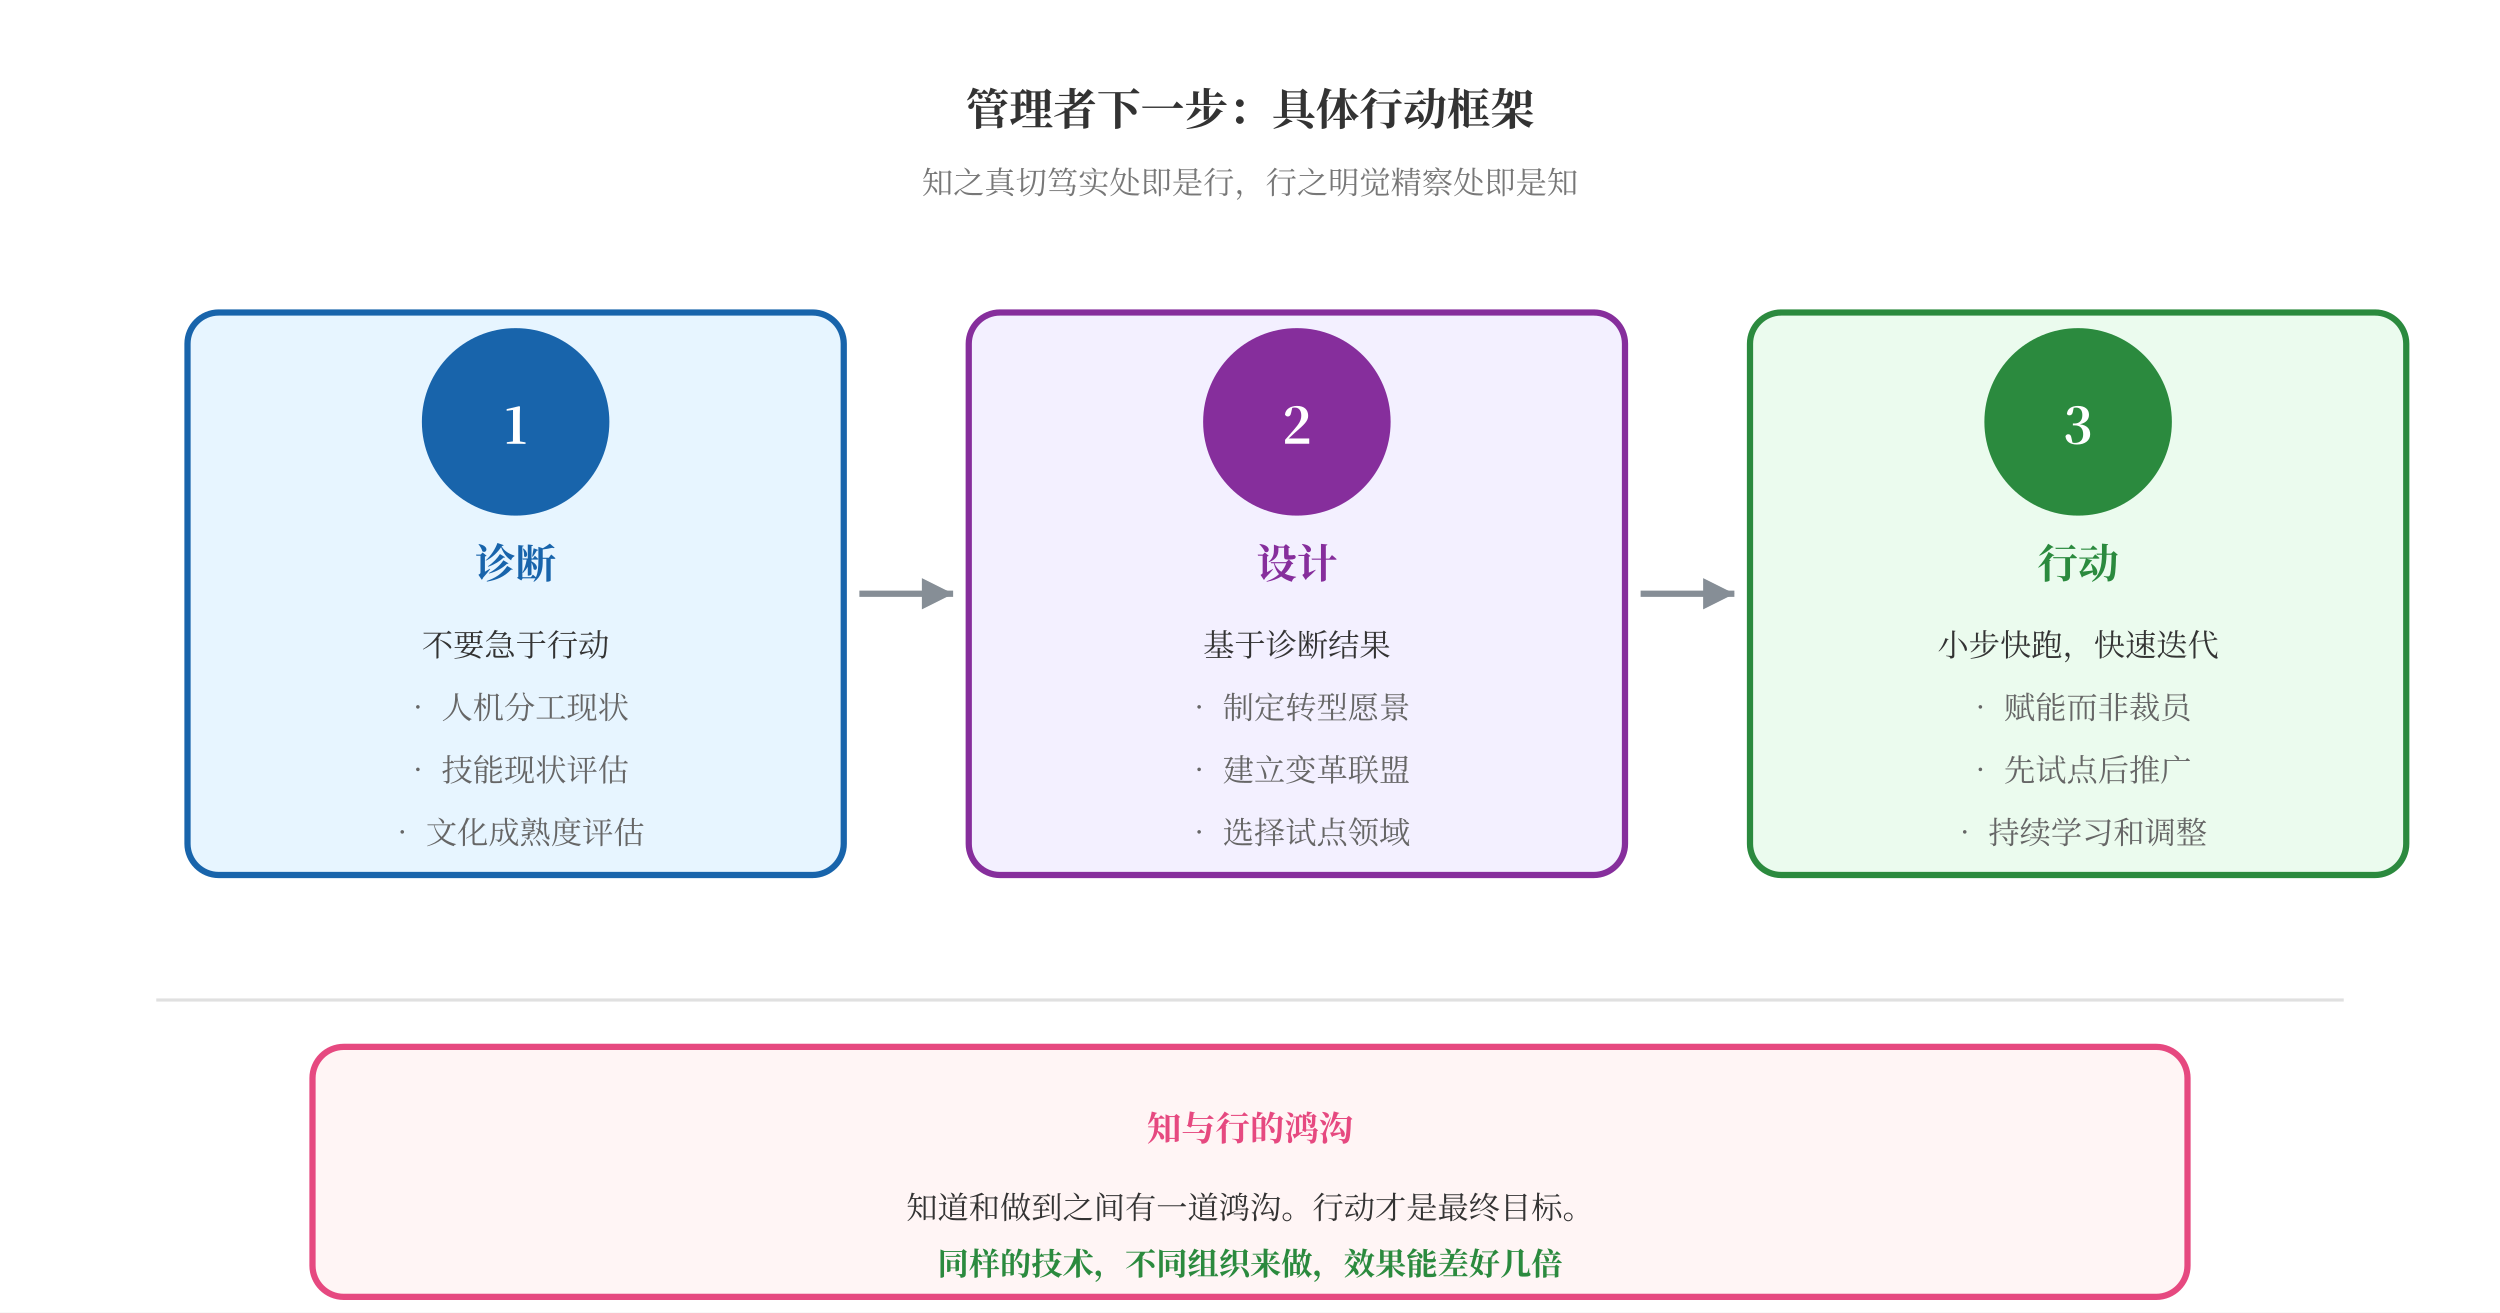
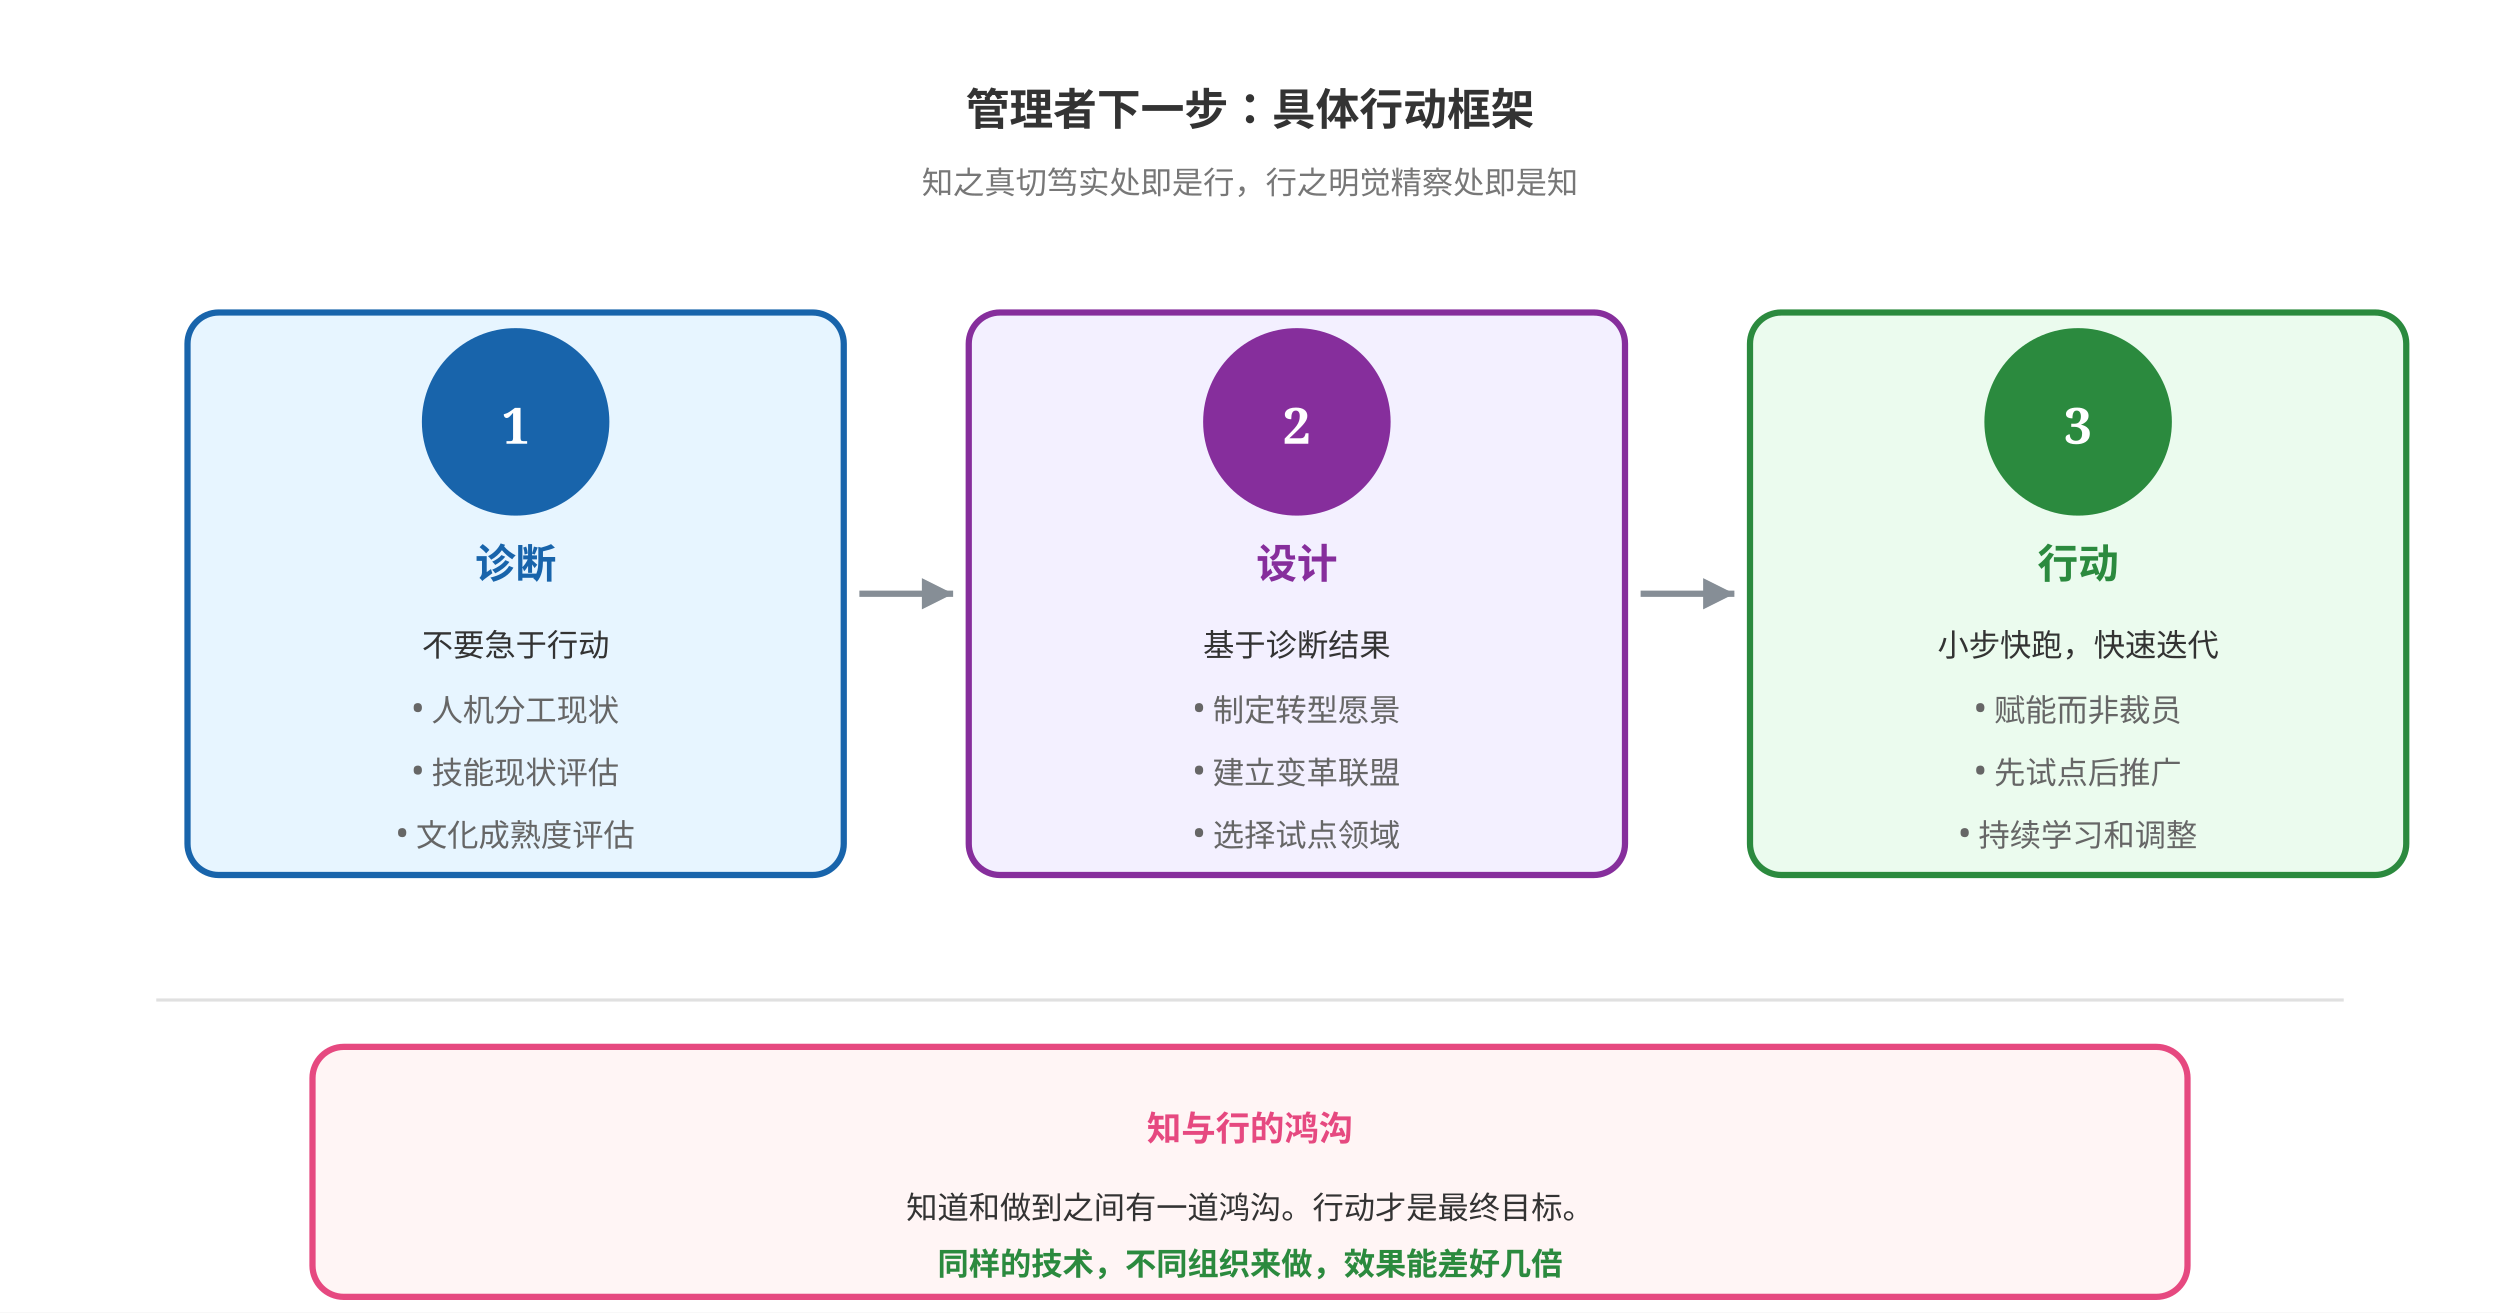
- <svg xmlns="http://www.w3.org/2000/svg" viewBox="0 0 800 420" style="font-family: 'Noto Serif CJK SC', serif; background: #fefefe;">
+ <svg xmlns="http://www.w3.org/2000/svg" viewBox="0 0 800 420" style="font-family: 'Songti SC', serif; background: #fefefe;">
  <rect width="800" height="420" fill="white" />
  <text x="400" y="40" text-anchor="middle" font-size="14" font-weight="bold" fill="#333">管理者下一步：具体行动框架</text>
  <text x="400" y="62" text-anchor="middle" font-size="10" fill="#777">知之真切笃实处即是行，行之明觉精察处即是知</text>
  <rect x="60" y="100" width="210" height="180" rx="10" fill="#e7f5ff" stroke="#1864ab" stroke-width="2" />
  <circle cx="165" cy="135" r="30" fill="#1864ab" />
  <text x="165" y="142" text-anchor="middle" font-size="16" font-weight="bold" fill="white">1</text>
  <text x="165" y="185" text-anchor="middle" font-size="13" font-weight="bold" fill="#1864ab">诊断</text>
  <text x="165" y="210" text-anchor="middle" font-size="10" fill="#333">不要急于行动</text>
  <text x="165" y="230" text-anchor="middle" font-size="10" fill="#666">• 人机分工现状</text>
  <text x="165" y="250" text-anchor="middle" font-size="10" fill="#666">• 技能现状评估</text>
  <text x="165" y="270" text-anchor="middle" font-size="10" fill="#666">• 文化成熟度评估</text>
  <path d="M275 190 L305 190" fill="none" stroke="#868e96" stroke-width="2" />
  <polygon points="305,190 295,185 295,195" fill="#868e96" />
  <rect x="310" y="100" width="210" height="180" rx="10" fill="#f3f0ff" stroke="#862e9c" stroke-width="2" />
  <circle cx="415" cy="135" r="30" fill="#862e9c" />
  <text x="415" y="142" text-anchor="middle" font-size="16" font-weight="bold" fill="white">2</text>
  <text x="415" y="185" text-anchor="middle" font-size="13" font-weight="bold" fill="#862e9c">设计</text>
  <text x="415" y="210" text-anchor="middle" font-size="10" fill="#333">基于诊断结果</text>
  <text x="415" y="230" text-anchor="middle" font-size="10" fill="#666">• 制定转型愿景</text>
  <text x="415" y="250" text-anchor="middle" font-size="10" fill="#666">• 建立变革联盟</text>
  <text x="415" y="270" text-anchor="middle" font-size="10" fill="#666">• 选择试点领域</text>
  <path d="M525 190 L555 190" fill="none" stroke="#868e96" stroke-width="2" />
  <polygon points="555,190 545,185 545,195" fill="#868e96" />
  <rect x="560" y="100" width="210" height="180" rx="10" fill="#ebfbee" stroke="#2b8a3e" stroke-width="2" />
  <circle cx="665" cy="135" r="30" fill="#2b8a3e" />
  <text x="665" y="142" text-anchor="middle" font-size="16" font-weight="bold" fill="white">3</text>
  <text x="665" y="185" text-anchor="middle" font-size="13" font-weight="bold" fill="#2b8a3e">行动</text>
  <text x="665" y="210" text-anchor="middle" font-size="10" fill="#333">小步快跑，快速迭代</text>
  <text x="665" y="230" text-anchor="middle" font-size="10" fill="#666">• 赋能而非裁员</text>
  <text x="665" y="250" text-anchor="middle" font-size="10" fill="#666">• 先试点后推广</text>
  <text x="665" y="270" text-anchor="middle" font-size="10" fill="#666">• 持续学习和调整</text>
  <line x1="50" y1="320" x2="750" y2="320" stroke="#e0e0e0" stroke-width="1" />
  <rect x="100" y="335" width="600" height="80" rx="10" fill="#fff5f5" stroke="#e64980" stroke-width="2" />
  <text x="400" y="365" text-anchor="middle" font-size="11" font-weight="bold" fill="#e64980">知与行的鸿沟</text>
  <text x="400" y="390" text-anchor="middle" font-size="10" fill="#333">知道和做到之间有一道鸿沟。行动才是最终目标。</text>
  <text x="400" y="408" text-anchor="middle" font-size="10" font-weight="bold" fill="#2b8a3e">同样的技术，不同组织来做，效果能差好几倍</text>
</svg>
